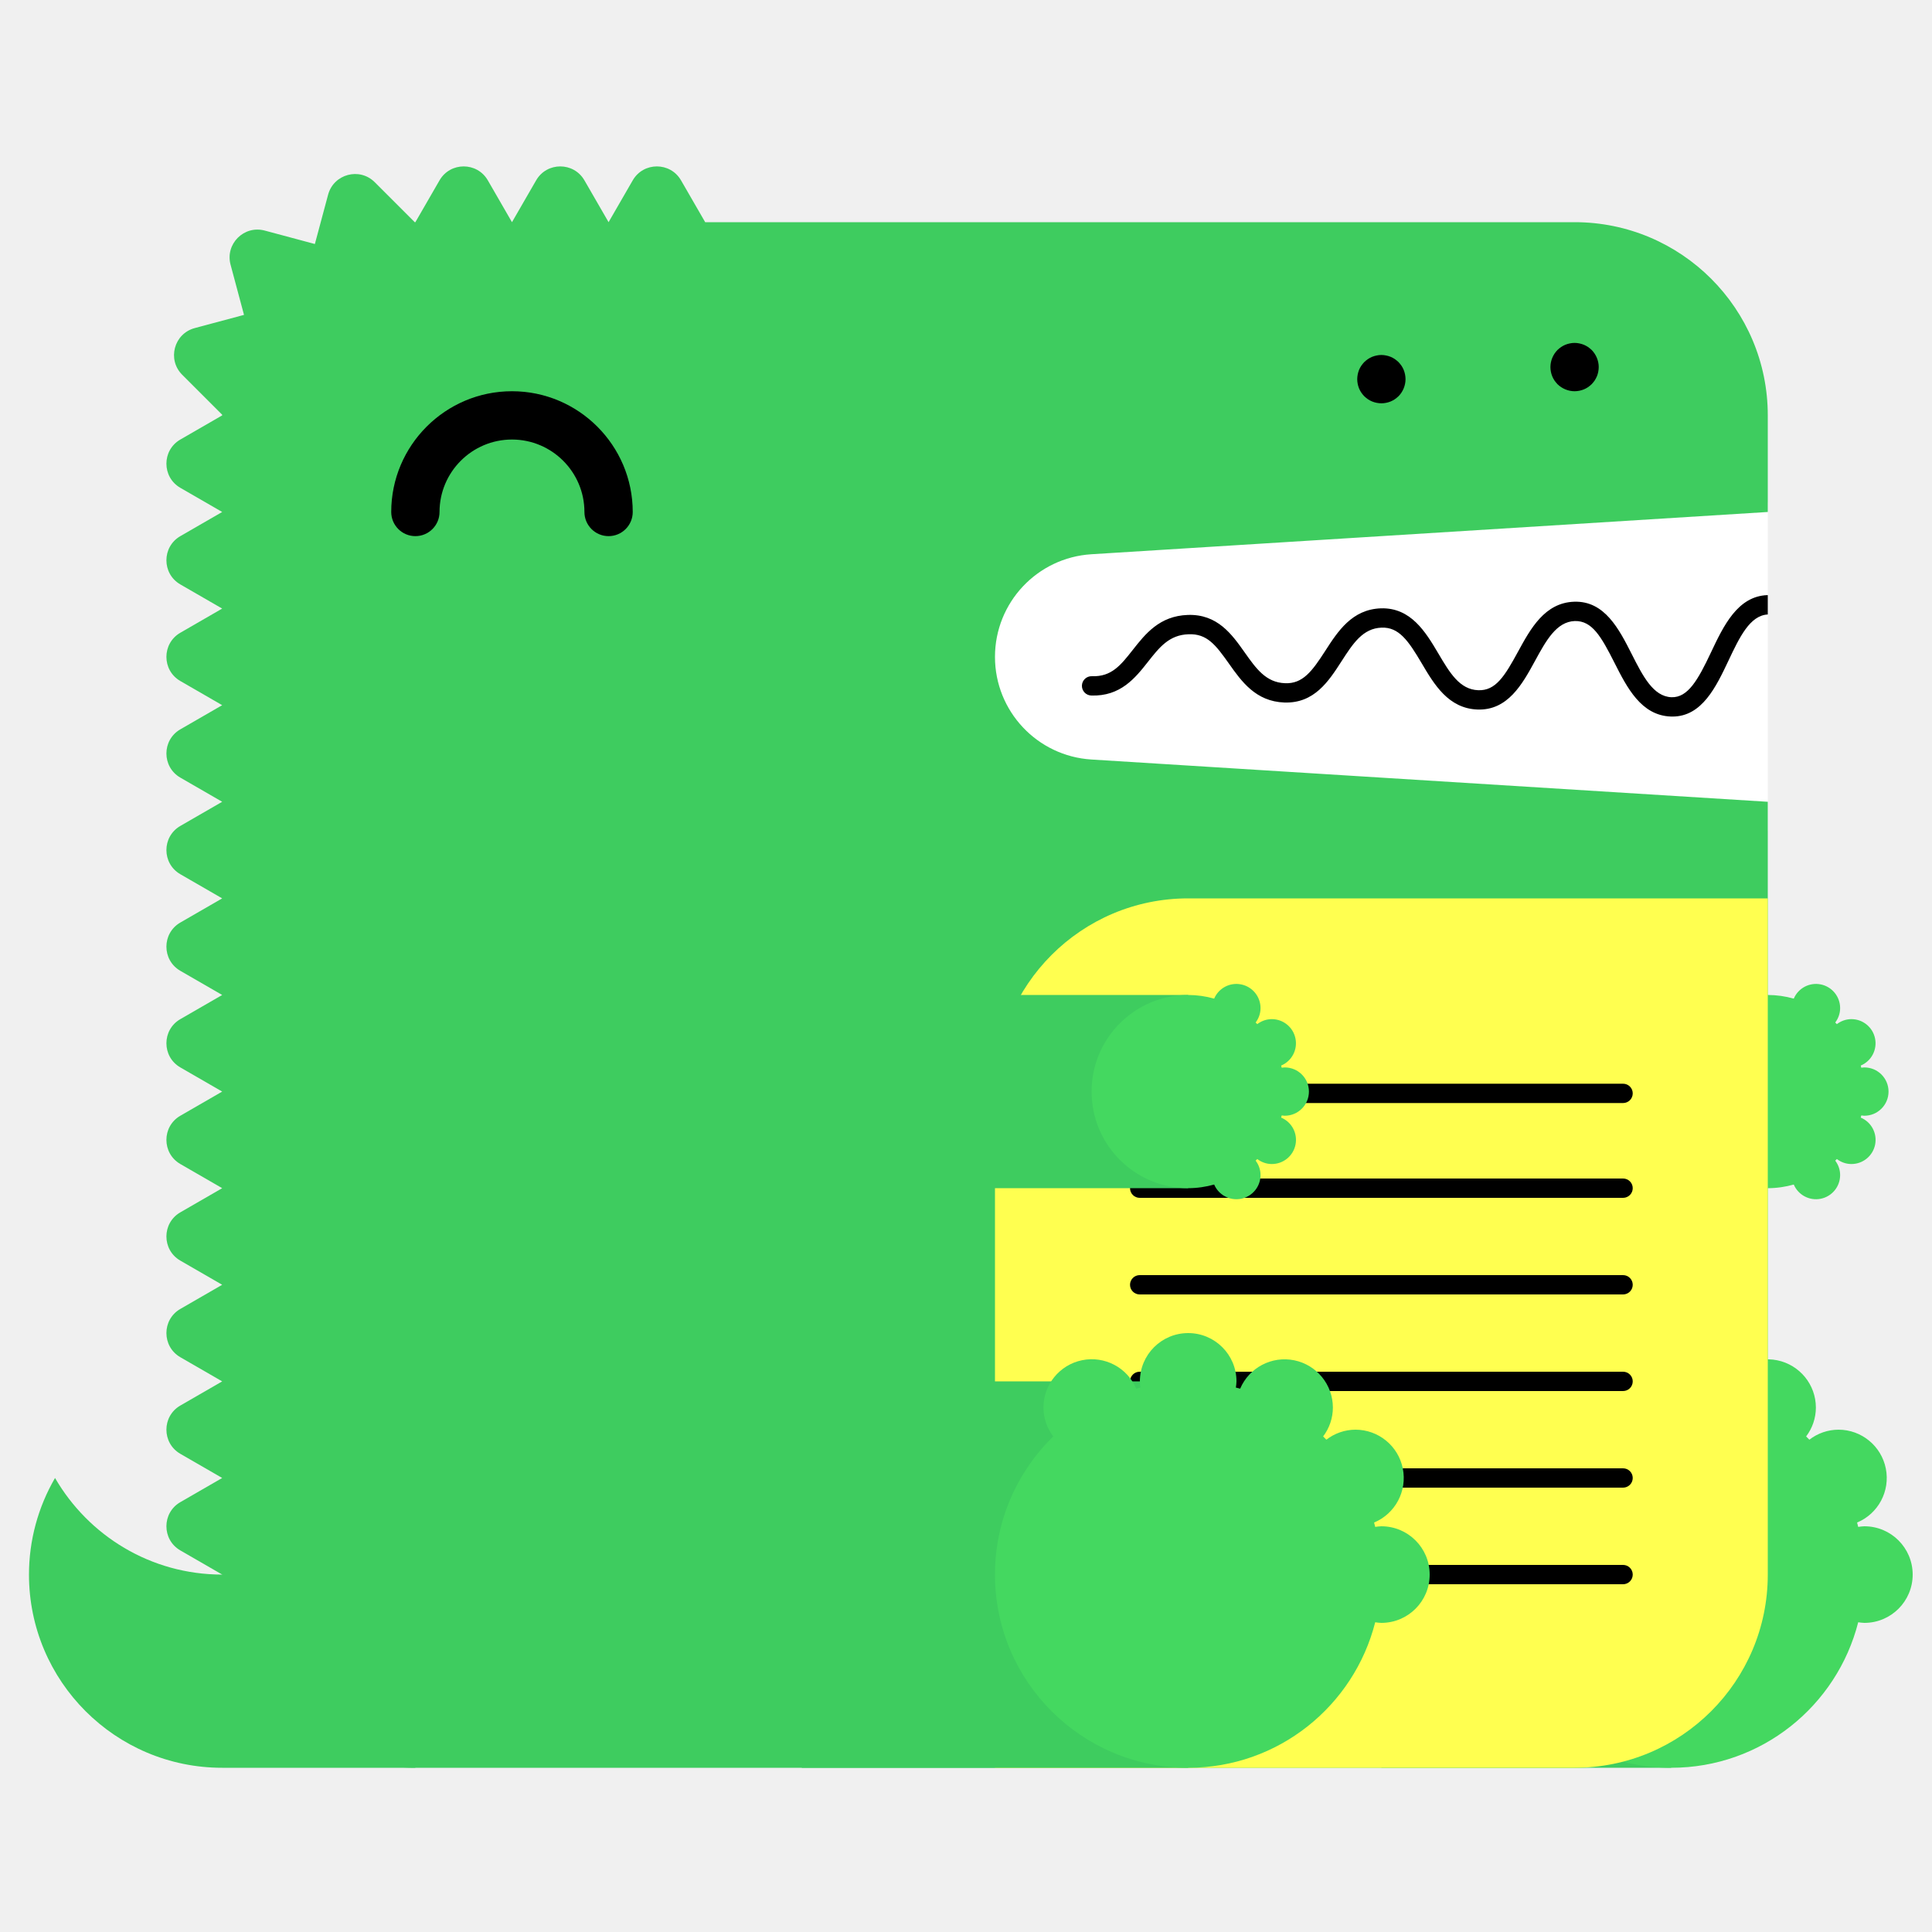
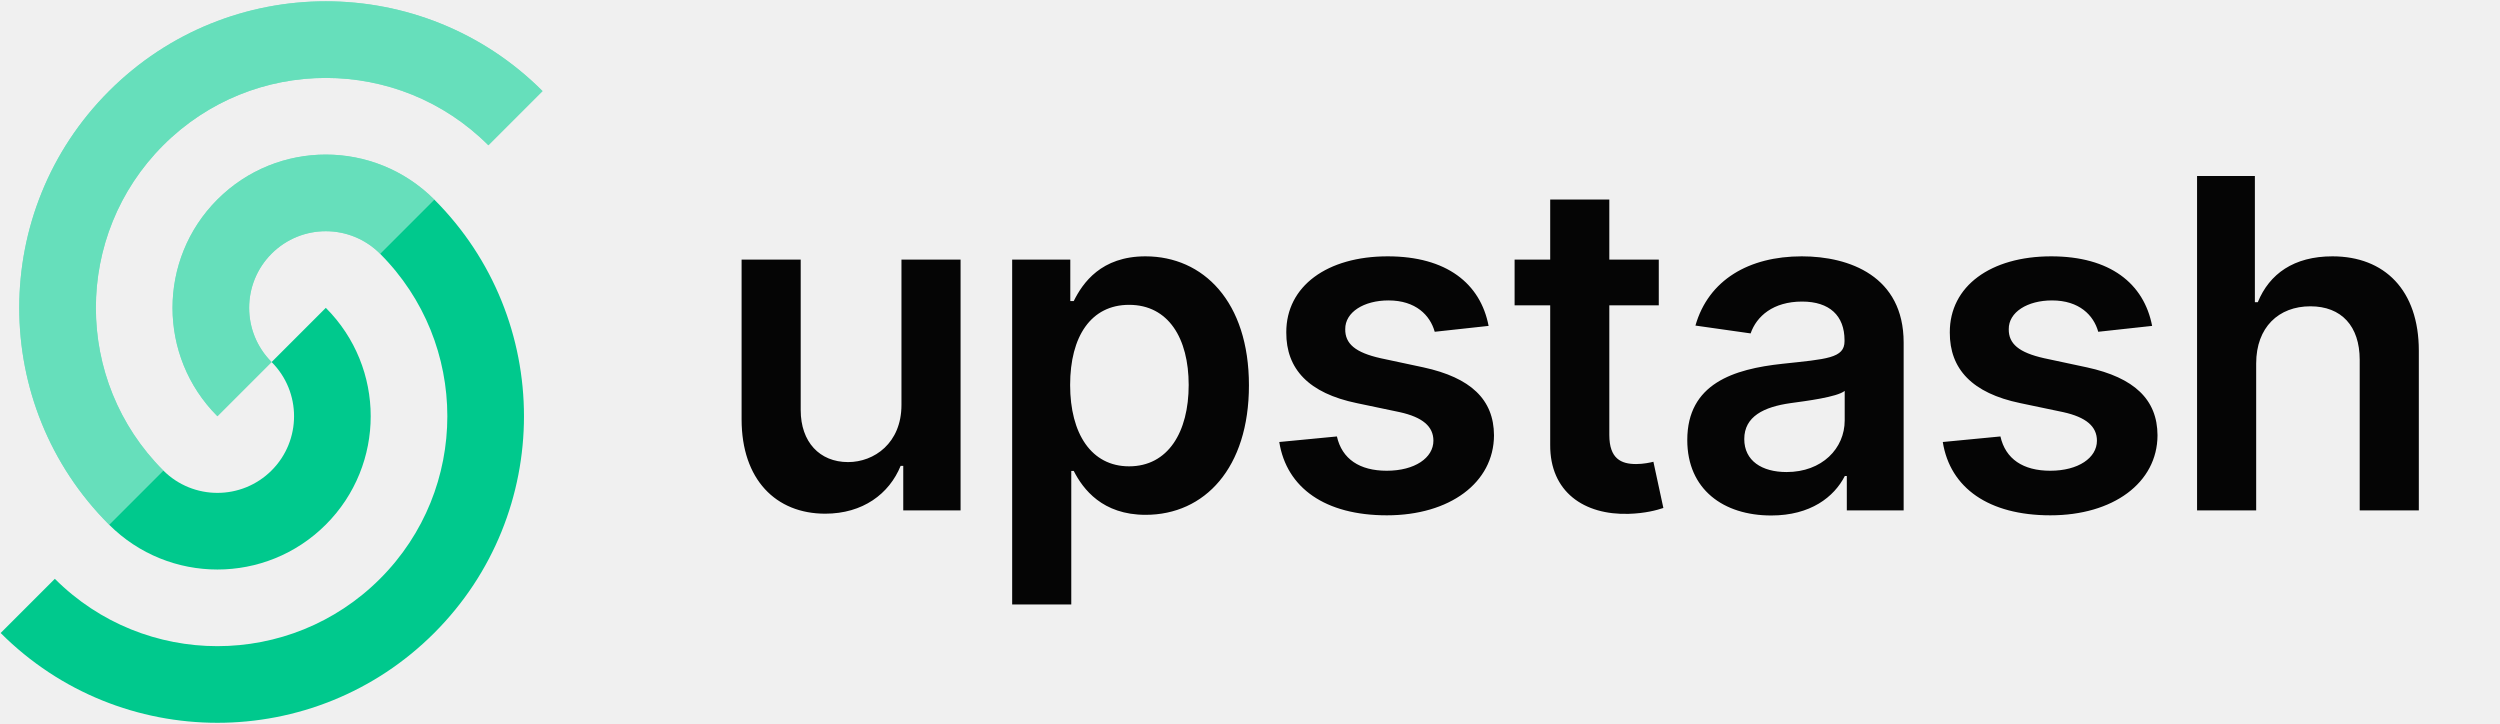
- <svg xmlns="http://www.w3.org/2000/svg" width="200" height="200" viewBox="0 0 200 200">
-   <g fill="none" fill-rule="evenodd">
-     <path fill="#FFF" d="M99 52h84v34H99z" />
-     <path d="M23 163c-7.398 0-13.843-4.027-17.303-10A19.886 19.886 0 0 0 3 163c0 11.046 8.954 20 20 20h20v-20H23z" fill="#3ECC5F" />
-     <path d="M112.98 57.376L183 53V43c0-11.046-8.954-20-20-20H73l-2.5-4.33c-1.112-1.925-3.889-1.925-5 0L63 23l-2.5-4.33c-1.111-1.925-3.889-1.925-5 0L53 23l-2.5-4.33c-1.111-1.925-3.889-1.925-5 0L43 23c-.022 0-.042.003-.065.003l-4.142-4.141c-1.57-1.571-4.252-.853-4.828 1.294l-1.369 5.104-5.192-1.392c-2.148-.575-4.111 1.389-3.535 3.536l1.39 5.193-5.102 1.367c-2.148.576-2.867 3.259-1.296 4.83l4.142 4.142c0 .021-.003.042-.003.064l-4.33 2.5c-1.925 1.111-1.925 3.889 0 5L23 53l-4.33 2.5c-1.925 1.111-1.925 3.889 0 5L23 63l-4.33 2.5c-1.925 1.111-1.925 3.889 0 5L23 73l-4.33 2.5c-1.925 1.111-1.925 3.889 0 5L23 83l-4.33 2.5c-1.925 1.111-1.925 3.889 0 5L23 93l-4.33 2.5c-1.925 1.111-1.925 3.889 0 5L23 103l-4.33 2.5c-1.925 1.111-1.925 3.889 0 5L23 113l-4.33 2.5c-1.925 1.111-1.925 3.889 0 5L23 123l-4.33 2.5c-1.925 1.111-1.925 3.889 0 5L23 133l-4.33 2.5c-1.925 1.111-1.925 3.889 0 5L23 143l-4.33 2.5c-1.925 1.111-1.925 3.889 0 5L23 153l-4.33 2.5c-1.925 1.111-1.925 3.889 0 5L23 163c0 11.046 8.954 20 20 20h120c11.046 0 20-8.954 20-20V83l-70.02-4.376A10.645 10.645 0 0 1 103 68c0-5.621 4.37-10.273 9.98-10.624" fill="#3ECC5F" />
-     <path fill="#3ECC5F" d="M143 183h30v-40h-30z" />
-     <path d="M193 158c-.219 0-.428.037-.639.064-.038-.15-.074-.301-.116-.451A5 5 0 0 0 190.32 148a4.96 4.96 0 0 0-3.016 1.036 26.531 26.531 0 0 0-.335-.336 4.955 4.955 0 0 0 1.011-2.987 5 5 0 0 0-9.599-1.959c-.148-.042-.297-.077-.445-.115.027-.211.064-.42.064-.639a5 5 0 0 0-5-5 5 5 0 0 0-5 5c0 .219.037.428.064.639-.148.038-.297.073-.445.115a4.998 4.998 0 0 0-9.599 1.959c0 1.125.384 2.151 1.011 2.987-3.717 3.632-6.031 8.693-6.031 14.3 0 11.046 8.954 20 20 20 9.339 0 17.16-6.41 19.361-15.064.211.027.42.064.639.064a5 5 0 0 0 5-5 5 5 0 0 0-5-5" fill="#44D860" />
-     <path fill="#3ECC5F" d="M153 123h30v-20h-30z" />
-     <path d="M193 115.5a2.5 2.5 0 1 0 0-5c-.109 0-.214.019-.319.032-.02-.075-.037-.15-.058-.225a2.501 2.501 0 0 0-.963-4.807c-.569 0-1.088.197-1.508.518a6.653 6.653 0 0 0-.168-.168c.314-.417.506-.931.506-1.494a2.5 2.5 0 0 0-4.8-.979A9.987 9.987 0 0 0 183 103c-5.522 0-10 4.478-10 10s4.478 10 10 10c.934 0 1.833-.138 2.69-.377a2.5 2.5 0 0 0 4.8-.979c0-.563-.192-1.077-.506-1.494.057-.055.113-.111.168-.168.42.321.939.518 1.508.518a2.5 2.5 0 0 0 .963-4.807c.021-.074.038-.15.058-.225.105.013.21.032.319.032" fill="#44D860" />
-     <path d="M63 55.5a2.5 2.5 0 0 1-2.5-2.5c0-4.136-3.364-7.5-7.5-7.5s-7.5 3.364-7.5 7.5a2.5 2.5 0 1 1-5 0c0-6.893 5.607-12.5 12.5-12.5S65.5 46.107 65.5 53a2.5 2.5 0 0 1-2.5 2.5" fill="#000" />
-     <path d="M103 183h60c11.046 0 20-8.954 20-20V93h-60c-11.046 0-20 8.954-20 20v70z" fill="#FFFF50" />
-     <path d="M168.02 124h-50.04a1 1 0 1 1 0-2h50.04a1 1 0 1 1 0 2m0 20h-50.04a1 1 0 1 1 0-2h50.04a1 1 0 1 1 0 2m0 20h-50.04a1 1 0 1 1 0-2h50.04a1 1 0 1 1 0 2m0-49.814h-50.04a1 1 0 1 1 0-2h50.04a1 1 0 1 1 0 2m0 19.814h-50.04a1 1 0 1 1 0-2h50.04a1 1 0 1 1 0 2m0 20h-50.04a1 1 0 1 1 0-2h50.04a1 1 0 1 1 0 2M183 61.611c-.012 0-.022-.006-.034-.005-3.09.105-4.552 3.196-5.842 5.923-1.346 2.85-2.387 4.703-4.093 4.647-1.889-.068-2.969-2.202-4.113-4.46-1.314-2.594-2.814-5.536-5.963-5.426-3.046.104-4.513 2.794-5.807 5.167-1.377 2.528-2.314 4.065-4.121 3.994-1.927-.07-2.951-1.805-4.136-3.813-1.321-2.236-2.848-4.75-5.936-4.664-2.994.103-4.465 2.385-5.763 4.4-1.373 2.13-2.335 3.428-4.165 3.351-1.973-.07-2.992-1.51-4.171-3.177-1.324-1.873-2.816-3.993-5.895-3.89-2.928.1-4.399 1.97-5.696 3.618-1.232 1.564-2.194 2.802-4.229 2.724a1 1 0 0 0-.072 2c3.017.101 4.545-1.8 5.872-3.487 1.177-1.496 2.193-2.787 4.193-2.855 1.926-.082 2.829 1.115 4.195 3.045 1.297 1.834 2.769 3.914 5.731 4.021 3.103.104 4.596-2.215 5.918-4.267 1.182-1.834 2.202-3.417 4.15-3.484 1.793-.067 2.769 1.35 4.145 3.681 1.297 2.197 2.766 4.686 5.787 4.796 3.125.108 4.634-2.62 5.949-5.035 1.139-2.088 2.214-4.06 4.119-4.126 1.793-.042 2.728 1.595 4.111 4.33 1.292 2.553 2.757 5.445 5.825 5.556l.169.003c3.064 0 4.518-3.075 5.805-5.794 1.139-2.41 2.217-4.68 4.067-4.773v-2z" fill="#000" />
-     <path fill="#3ECC5F" d="M83 183h40v-40H83z" />
-     <path d="M143 158c-.219 0-.428.037-.639.064-.038-.15-.074-.301-.116-.451A5 5 0 0 0 140.32 148a4.96 4.96 0 0 0-3.016 1.036 26.531 26.531 0 0 0-.335-.336 4.955 4.955 0 0 0 1.011-2.987 5 5 0 0 0-9.599-1.959c-.148-.042-.297-.077-.445-.115.027-.211.064-.42.064-.639a5 5 0 0 0-5-5 5 5 0 0 0-5 5c0 .219.037.428.064.639-.148.038-.297.073-.445.115a4.998 4.998 0 0 0-9.599 1.959c0 1.125.384 2.151 1.011 2.987-3.717 3.632-6.031 8.693-6.031 14.3 0 11.046 8.954 20 20 20 9.339 0 17.16-6.41 19.361-15.064.211.027.42.064.639.064a5 5 0 0 0 5-5 5 5 0 0 0-5-5" fill="#44D860" />
-     <path fill="#3ECC5F" d="M83 123h40v-20H83z" />
-     <path d="M133 115.5a2.5 2.5 0 1 0 0-5c-.109 0-.214.019-.319.032-.02-.075-.037-.15-.058-.225a2.501 2.501 0 0 0-.963-4.807c-.569 0-1.088.197-1.508.518a6.653 6.653 0 0 0-.168-.168c.314-.417.506-.931.506-1.494a2.5 2.5 0 0 0-4.8-.979A9.987 9.987 0 0 0 123 103c-5.522 0-10 4.478-10 10s4.478 10 10 10c.934 0 1.833-.138 2.69-.377a2.5 2.5 0 0 0 4.8-.979c0-.563-.192-1.077-.506-1.494.057-.055.113-.111.168-.168.42.321.939.518 1.508.518a2.5 2.5 0 0 0 .963-4.807c.021-.074.038-.15.058-.225.105.013.21.032.319.032" fill="#44D860" />
-     <path d="M143 41.75c-.16 0-.33-.02-.49-.05a2.52 2.52 0 0 1-.47-.14c-.15-.06-.29-.14-.431-.23-.13-.09-.259-.2-.38-.31-.109-.12-.219-.24-.309-.38s-.17-.28-.231-.43a2.619 2.619 0 0 1-.189-.96c0-.16.02-.33.05-.49.03-.16.08-.31.139-.47.061-.15.141-.29.231-.43.09-.13.2-.26.309-.38.121-.11.25-.22.38-.31.141-.09.281-.17.431-.23.149-.06.31-.11.47-.14.32-.07.65-.07.98 0 .159.03.32.08.47.14.149.06.29.14.43.23.13.09.259.2.38.31.11.12.22.25.31.38.09.14.17.28.23.43.06.16.11.31.14.47.029.16.05.33.05.49 0 .66-.271 1.31-.73 1.77-.121.11-.25.22-.38.31-.14.09-.281.17-.43.23a2.565 2.565 0 0 1-.96.19m20-1.25c-.66 0-1.3-.27-1.771-.73a3.802 3.802 0 0 1-.309-.38c-.09-.14-.17-.28-.231-.43a2.619 2.619 0 0 1-.189-.96c0-.66.27-1.3.729-1.77.121-.11.25-.22.38-.31.141-.09.281-.17.431-.23.149-.06.31-.11.47-.14.32-.07.66-.07.98 0 .159.03.32.08.47.14.149.06.29.14.43.23.13.09.259.2.38.31.459.47.73 1.11.73 1.77 0 .16-.021.33-.05.49-.03.16-.08.32-.14.47-.07.15-.14.29-.23.43-.09.13-.2.26-.31.38-.121.11-.25.22-.38.31-.14.09-.281.17-.43.23a2.565 2.565 0 0 1-.96.19" fill="#000" />
-   </g>
+ <svg xmlns="http://www.w3.org/2000/svg" width="1631" height="472" viewBox="0 0 1631 472" fill="none">
+   <path d="M0.422 412.975C78.527 491.079 205.16 491.079 283.265 412.975C361.369 334.87 361.369 208.237 283.265 130.132L247.909 165.487C306.488 224.066 306.488 319.041 247.909 377.619C189.331 436.198 94.356 436.198 35.777 377.619L0.422 412.975Z" fill="#00C98D" />
+   <path d="M71.133 342.264C110.185 381.316 173.501 381.316 212.554 342.264C251.606 303.212 251.606 239.895 212.554 200.843L177.199 236.198C196.725 255.724 196.725 287.382 177.199 306.909C157.672 326.435 126.014 326.435 106.488 306.909L71.133 342.264Z" fill="#00C98D" />
+   <path d="M353.974 59.421C275.869 -18.683 149.236 -18.683 71.132 59.421C-6.974 137.526 -6.974 264.159 71.132 342.264L106.486 306.909C47.908 248.33 47.908 153.355 106.486 94.777C165.065 36.198 260.04 36.198 318.618 94.777L353.974 59.421Z" fill="#00C98D" />
+   <path d="M283.264 130.132C244.212 91.08 180.894 91.08 141.842 130.132C102.789 169.185 102.789 232.501 141.842 271.553L177.197 236.198C157.671 216.672 157.671 185.014 177.197 165.487C196.723 145.961 228.381 145.961 247.908 165.487L283.264 130.132Z" fill="#00C98D" />
+   <path d="M353.974 59.421C275.869 -18.683 149.236 -18.683 71.132 59.421C-6.974 137.526 -6.974 264.159 71.132 342.264L106.486 306.909C47.908 248.33 47.908 153.355 106.486 94.777C165.065 36.198 260.04 36.198 318.618 94.777L353.974 59.421Z" fill="white" fill-opacity="0.4" />
+   <path d="M283.264 130.132C244.212 91.08 180.894 91.08 141.842 130.132C102.789 169.185 102.789 232.501 141.842 271.553L177.197 236.198C157.671 216.672 157.671 185.014 177.197 165.487C196.723 145.961 228.381 145.961 247.908 165.487L283.264 130.132Z" fill="white" fill-opacity="0.4" />
+   <path d="M588.112 264.179C588.112 289.108 570.321 301.466 553.276 301.466C534.739 301.466 522.381 288.362 522.381 267.588V169.364H483.815V273.554C483.815 312.865 506.188 335.131 538.361 335.131C562.864 335.131 580.122 322.24 587.58 303.916H589.284V333H626.678V169.364H588.112V264.179ZM660.335 394.364H698.9V307.219H700.498C706.571 319.151 719.248 335.876 747.373 335.876C785.939 335.876 814.809 305.301 814.809 251.395C814.809 196.849 785.086 167.233 747.267 167.233C718.396 167.233 706.358 184.598 700.498 196.423H698.261V169.364H660.335V394.364ZM698.154 251.182C698.154 219.435 711.791 198.874 736.613 198.874C762.288 198.874 775.498 220.713 775.498 251.182C775.498 281.864 762.075 304.236 736.613 304.236C712.004 304.236 698.154 282.929 698.154 251.182ZM971.167 212.616C965.841 184.918 943.681 167.233 905.329 167.233C865.912 167.233 839.065 186.622 839.172 216.878C839.065 240.741 853.767 256.509 885.194 263.007L913.106 268.866C928.127 272.169 935.159 278.241 935.159 287.51C935.159 298.696 923.014 307.112 904.69 307.112C887.005 307.112 875.5 299.442 872.197 284.74L834.591 288.362C839.385 318.405 864.633 336.196 904.797 336.196C945.706 336.196 974.576 314.996 974.683 283.994C974.576 260.663 959.555 246.388 928.66 239.676L900.748 233.71C884.129 229.982 877.524 224.229 877.63 214.747C877.524 203.668 889.775 195.997 905.862 195.997C923.653 195.997 933.028 205.692 936.011 216.452L971.167 212.616ZM1082.19 169.364H1049.92V130.159H1011.35V169.364H988.125V199.193H1011.35V290.173C1011.14 320.962 1033.51 336.089 1062.49 335.237C1073.46 334.918 1081.02 332.787 1085.18 331.402L1078.68 301.253C1076.55 301.786 1072.18 302.744 1067.39 302.744C1057.69 302.744 1049.92 299.335 1049.92 283.781V199.193H1082.19V169.364ZM1155.54 336.303C1181.21 336.303 1196.55 324.264 1203.58 310.521H1204.86V333H1241.94V223.483C1241.94 180.23 1206.67 167.233 1175.46 167.233C1141.05 167.233 1114.63 182.574 1106.1 212.403L1142.11 217.517C1145.95 206.331 1156.81 196.743 1175.67 196.743C1193.57 196.743 1203.37 205.905 1203.37 221.991V222.631C1203.37 233.71 1191.76 234.243 1162.89 237.332C1131.14 240.741 1100.78 250.223 1100.78 287.084C1100.78 319.257 1124.32 336.303 1155.54 336.303ZM1165.55 307.964C1149.46 307.964 1137.96 300.614 1137.96 286.445C1137.96 271.636 1150.85 265.457 1168.11 263.007C1178.23 261.622 1198.47 259.065 1203.48 255.017V274.3C1203.48 292.517 1188.77 307.964 1165.55 307.964ZM1404.05 212.616C1398.72 184.918 1376.56 167.233 1338.21 167.233C1298.79 167.233 1271.94 186.622 1272.05 216.878C1271.94 240.741 1286.65 256.509 1318.07 263.007L1345.99 268.866C1361.01 272.169 1368.04 278.241 1368.04 287.51C1368.04 298.696 1355.89 307.112 1337.57 307.112C1319.88 307.112 1308.38 299.442 1305.08 284.74L1267.47 288.362C1272.26 318.405 1297.51 336.196 1337.68 336.196C1378.58 336.196 1407.46 314.996 1407.56 283.994C1407.46 260.663 1392.43 246.388 1361.54 239.676L1333.63 233.71C1317.01 229.982 1310.4 224.229 1310.51 214.747C1310.4 203.668 1322.65 195.997 1338.74 195.997C1356.53 195.997 1365.91 205.692 1368.89 216.452L1404.05 212.616ZM1471.93 237.119C1471.93 213.469 1486.63 199.832 1507.3 199.832C1527.54 199.832 1539.47 212.723 1539.47 234.776V333H1578.04V228.81C1578.04 189.286 1555.66 167.233 1521.68 167.233C1496.54 167.233 1480.56 178.632 1472.99 197.169H1471.08V114.818H1433.36V333H1471.93V237.119Z" fill="#050505" />
</svg>
